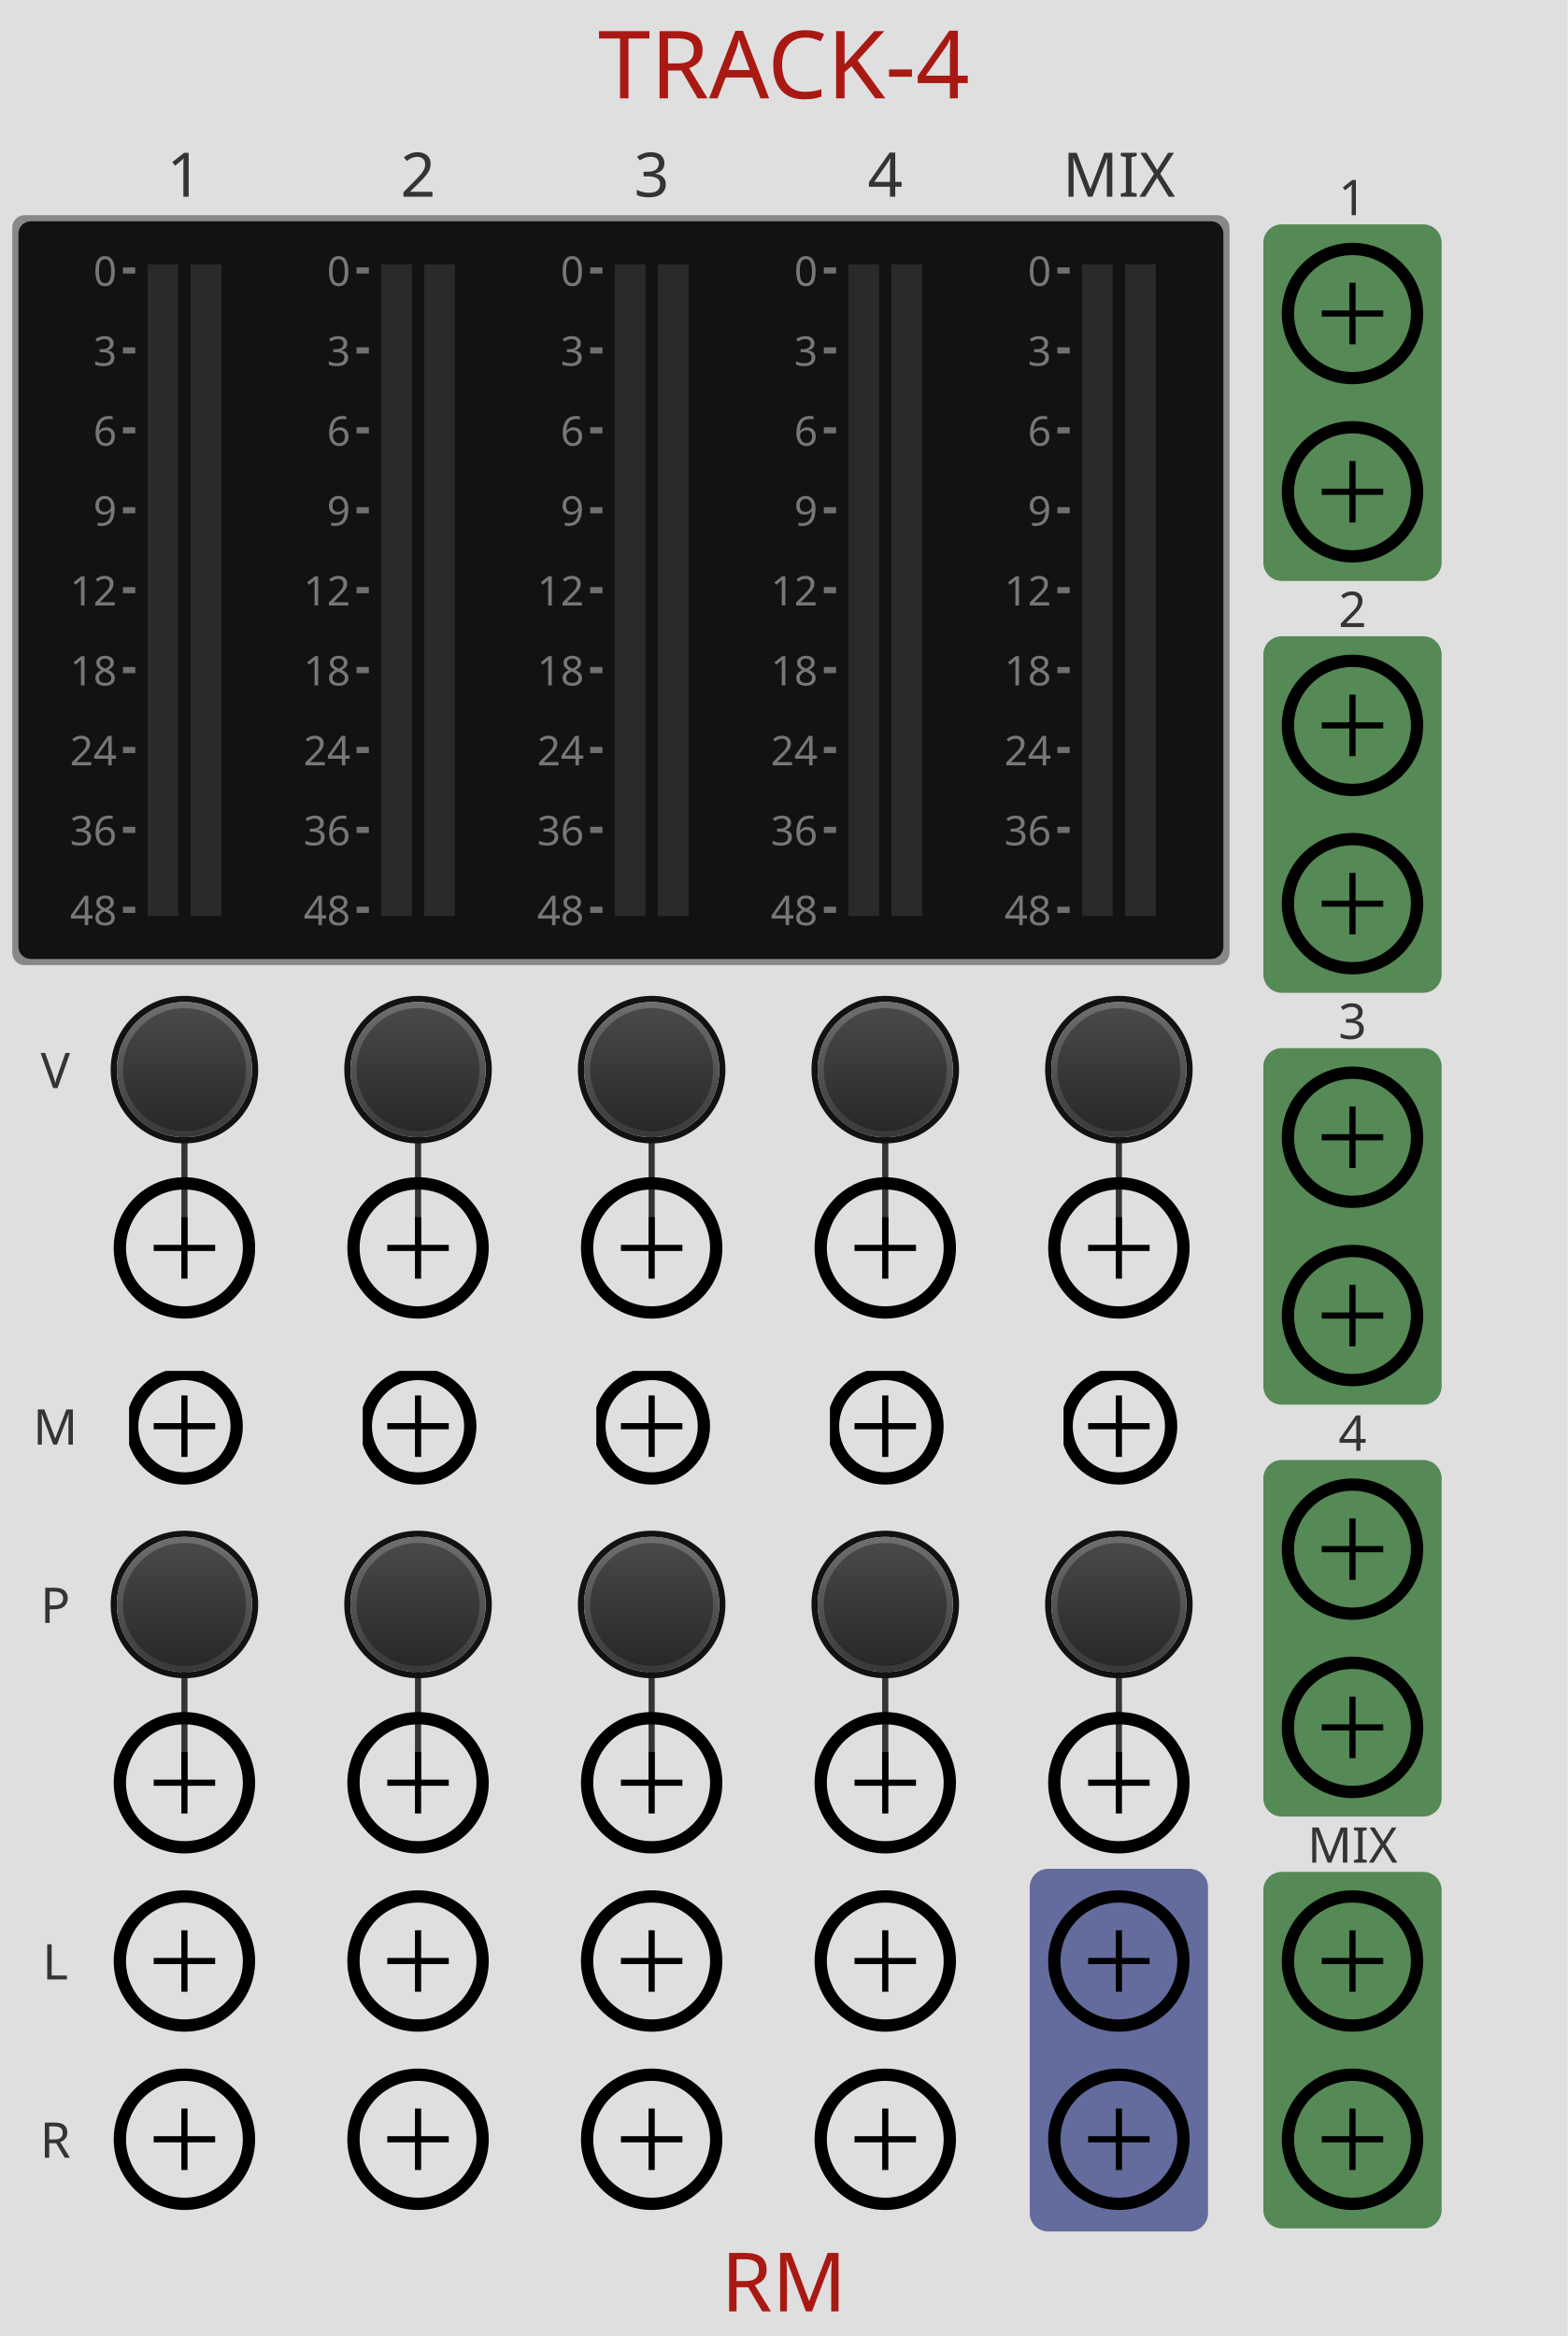
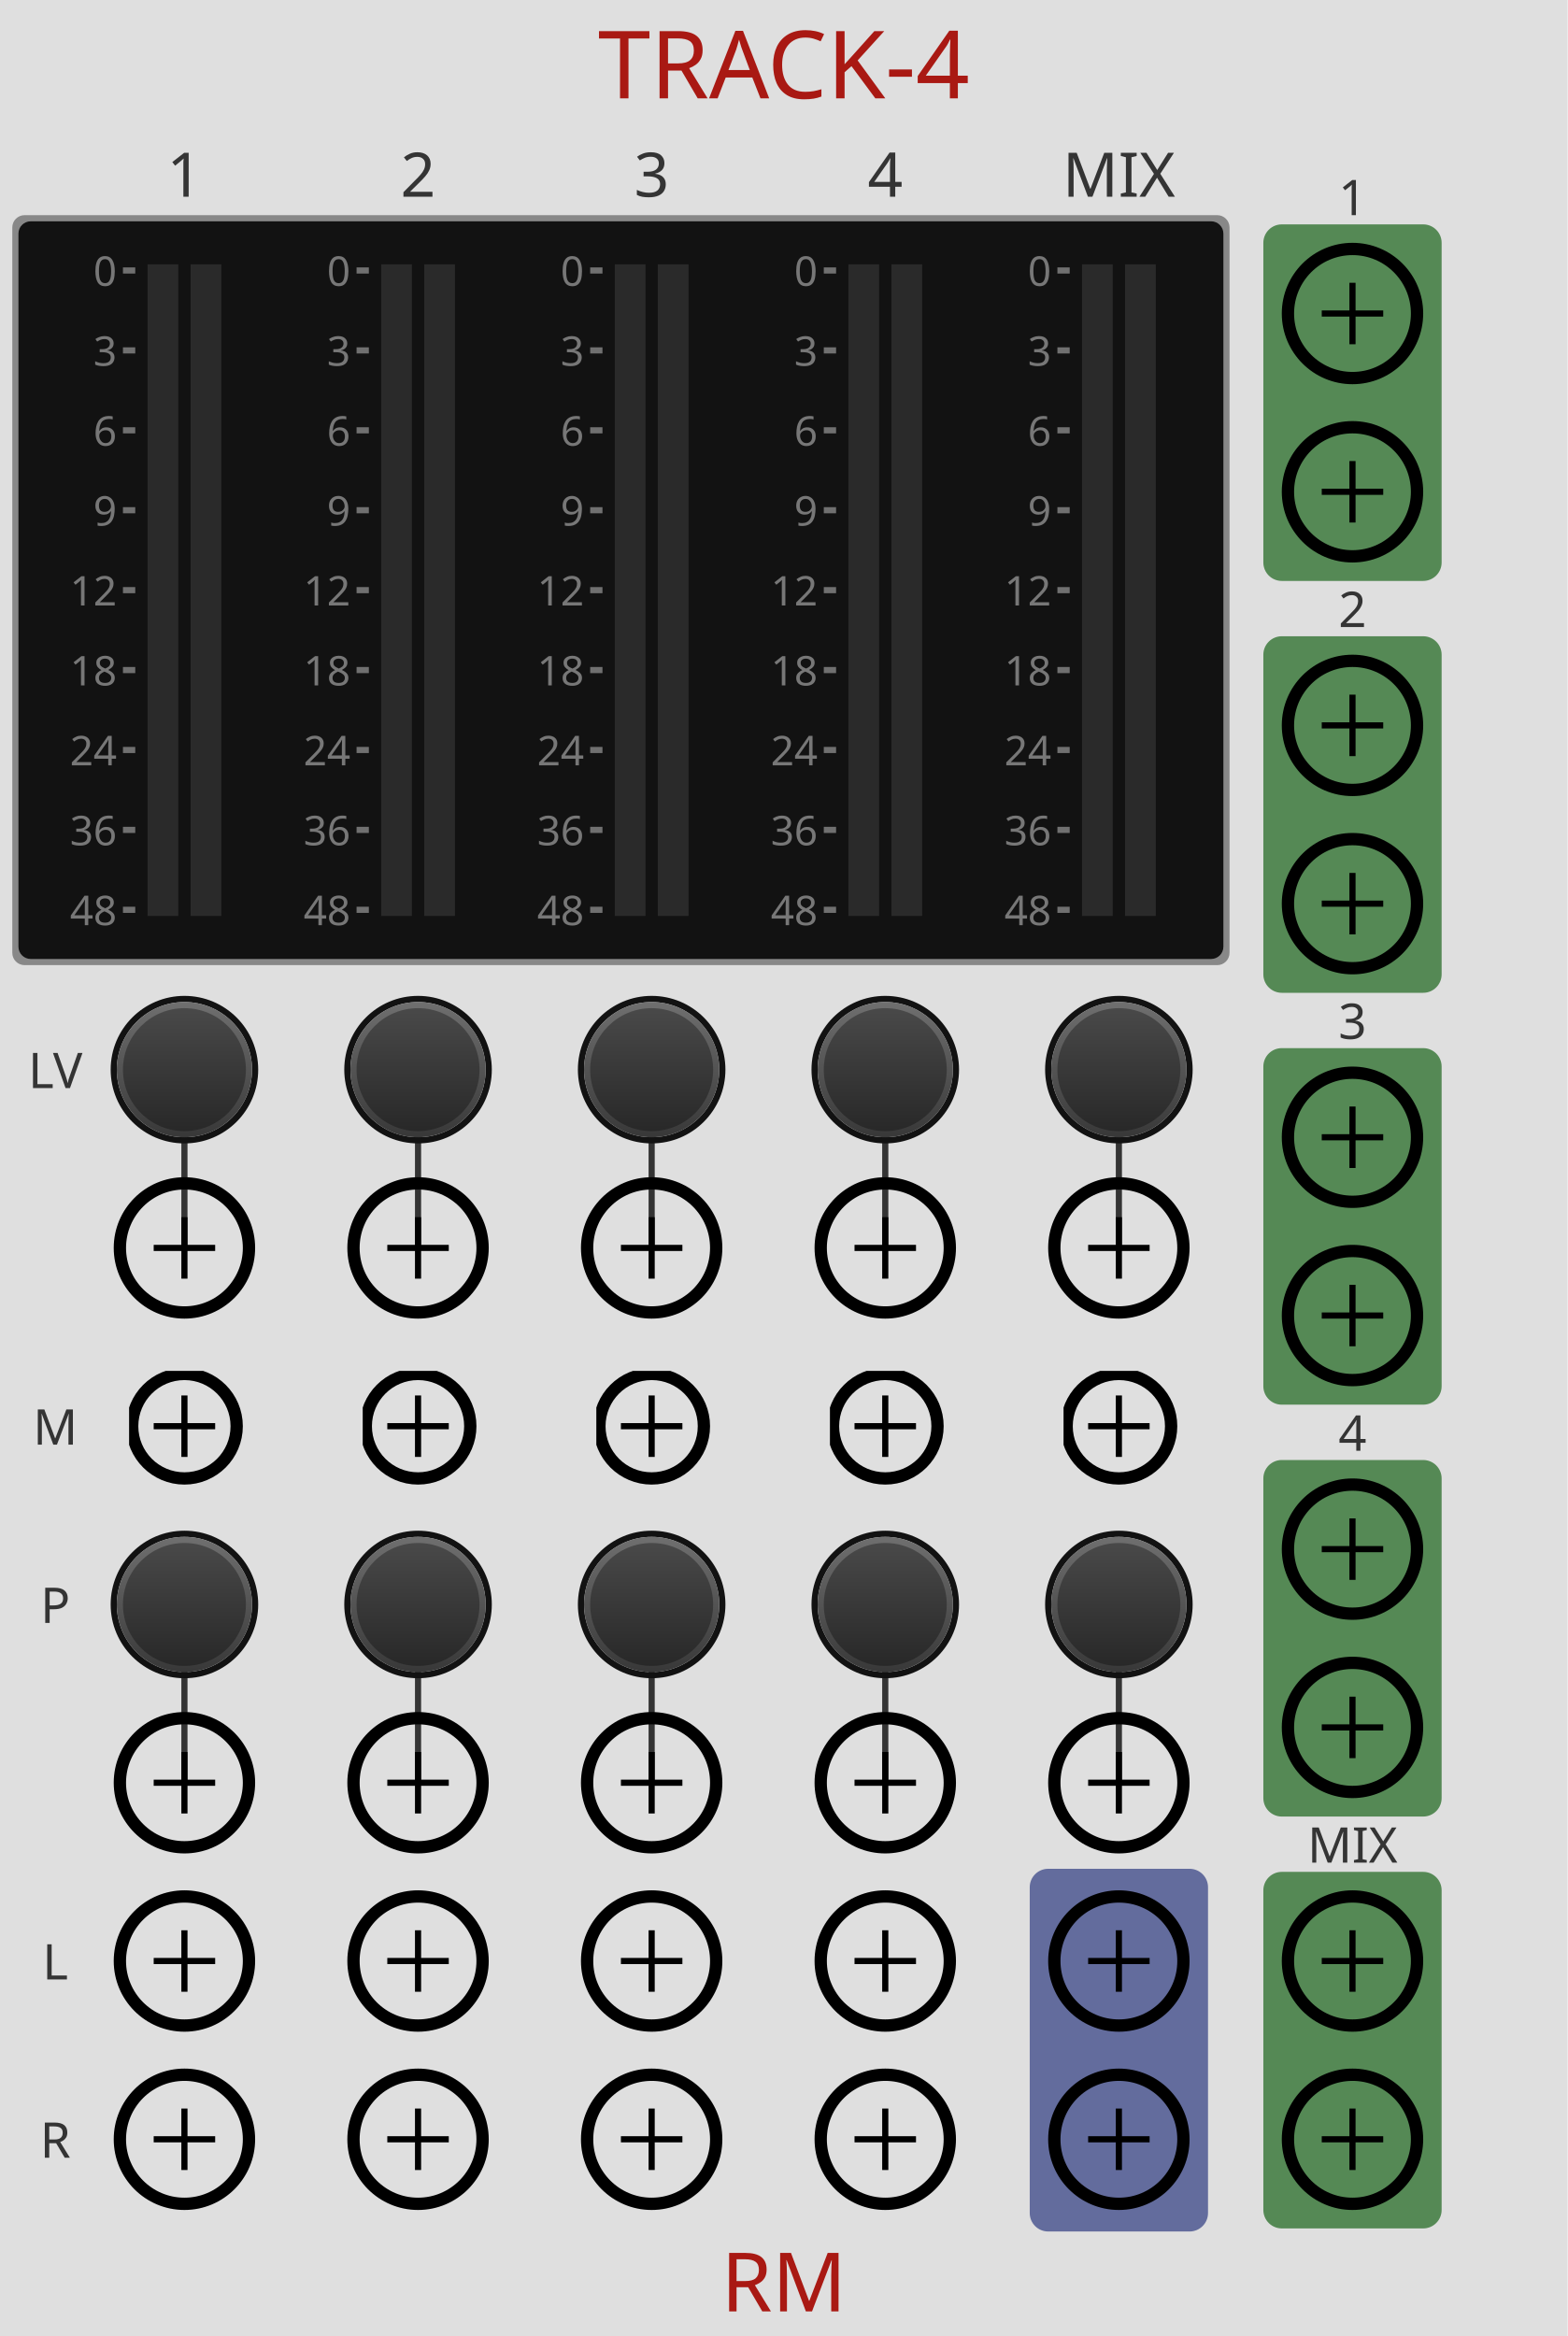
<svg xmlns="http://www.w3.org/2000/svg" xmlns:xlink="http://www.w3.org/1999/xlink" version="1.1" width="255" height="380" viewBox="0 0 255 380">
  <style>

    text.title {
      fill: #a91913;
      font-family: 'DIN Alternate';
      font-size: 11.5pt;
    }
    text.logo {
      fill: #a91913;
      font-family: 'DIN Alternate';
      font-size: 10pt;
    }
    text.big-label {
      fill: #343434;
      font-family: 'DIN Alternate';
      font-size: 7.5pt;
    }
    text.label {
      fill: #343434;
      font-family: 'DIN Alternate';
      font-size: 6pt;
    }
    text.white-label {
      fill: #dfdfdf;
      font-family: 'DIN Alternate';
      font-size: 6pt;
    }

    .background {
      fill: #dfdfdf;
    }
    .polyphonic {
      fill: #558955;
    }
    .monophonic {
      fill: #636c9d;
    }

    polyline.icon {
      stroke: #343434;
      stroke-width: 1.2;
      fill: none;
    }
    polyline.connect {
      stroke: #343434;
      stroke-width: 1;
      fill: none;
    }

    rect.lcd-bg {
      fill: #121212;
    }
    rect.lcd-bg-frame {
      fill: #888888;
    }
    rect.lcd-bg-accent {
      fill: #2a2a2a;
    }
    text.lcd-label {
      fill: #777777;
      font-family: 'Monaco';
      font-size: 5pt;
    }
    polyline.lcd-tick {
      stroke: #707070;
      stroke-width: 1;
      fill: none;
    }

    .blueprint {
      stroke: black;
      fill: none;
    }

  </style>
  <defs>
    <linearGradient id="smallKnobLight" x1="0%" y1="0%" x2="0%" y2="100%">
      <stop offset="0%" stop-color="#6f6f6f" />
      <stop offset="100%" stop-color="#383838" />
    </linearGradient>
    <linearGradient id="smallKnobDark" x1="0%" y1="0%" x2="0%" y2="100%">
      <stop offset="0%" stop-color="#494949" />
      <stop offset="100%" stop-color="#282828" />
    </linearGradient>
    <linearGradient id="bigKnobLight" x1="0%" y1="0%" x2="0%" y2="100%">
      <stop offset="0%" stop-color="#888" />
      <stop offset="100%" stop-color="#333" />
    </linearGradient>
    <linearGradient id="bigKnobDark" x1="0%" y1="0%" x2="0%" y2="100%">
      <stop offset="0%" stop-color="#5c5c5c" />
      <stop offset="100%" stop-color="#282828" />
    </linearGradient>
    <symbol id="knob18">
      <g transform="translate(9 9)">
        <circle r="8.5" stroke="#222" fill="none" />
        <circle r="8" fill="url('#smallKnobLight')" />
        <circle r="7" fill="url('#smallKnobDark')" />
      </g>
    </symbol>
    <symbol id="knob24">
      <g transform="translate(12 12)">
        <circle r="11.5" stroke="#121212" fill="none" />
        <circle r="11" fill="url('#smallKnobLight')" />
        <circle r="10" fill="url('#smallKnobDark')" />
      </g>
    </symbol>
    <symbol id="knob45">
      <g transform="translate(22.5 22.5)">
        <circle r="22" fill="url('#bigKnobDark')" />
        <circle r="20" fill="url('#bigKnobLight')" />
      </g>
    </symbol>
    <symbol id="toggleButton">
      <g transform="translate(9 9)">
        <polyline points="-5,0 5,0" stroke-width="1" class="blueprint" />
        <polyline points="0,-5 0,5" stroke-width="1" class="blueprint" />
        <circle cx="0" cy="0" r="8.5" stroke-width="2" class="blueprint" />
      </g>
    </symbol>
    <symbol id="port">
      <g transform="translate(12 12)">
        <polyline points="-5,0 5,0" stroke-width="1" class="blueprint" />
        <polyline points="0,-5 0,5" stroke-width="1" class="blueprint" />
        <circle cx="0" cy="0" r="10.5" stroke-width="2" class="blueprint" />
      </g>
    </symbol>
    <symbol id="hswitch14">
      <rect x="1" y="1" rx="2" width="20" height="12" stroke-width="2" class="blueprint" />
      <g transform="translate(12 7)">
        <polyline points="-5,0 5,0" stroke-width="1" class="blueprint" />
        <polyline points="0,-5 0,5" stroke-width="1" class="blueprint" />
      </g>
    </symbol>
    <symbol id="meter-strip">
      <g transform="translate(20 4)">
        <rect x="-6" y="-1" width="5" height="106" class="lcd-bg-accent" />
        <rect x="1" y="-1" width="5" height="106" class="lcd-bg-accent" />
        <g transform="translate(-11 2.5)">
          <text x="0" y="0" class="lcd-label" text-anchor="end">0</text>
          <text x="0" y="13" class="lcd-label" text-anchor="end">3</text>
          <text x="0" y="26" class="lcd-label" text-anchor="end">6</text>
          <text x="0" y="39" class="lcd-label" text-anchor="end">9</text>
          <text x="0" y="52" class="lcd-label" text-anchor="end">12</text>
          <text x="0" y="65" class="lcd-label" text-anchor="end">18</text>
          <text x="0" y="78" class="lcd-label" text-anchor="end">24</text>
          <text x="0" y="91" class="lcd-label" text-anchor="end">36</text>
          <text x="0" y="104" class="lcd-label" text-anchor="end">48</text>
        </g>
        <g transform="translate(-10 0)">
          <polyline points="0   0 2   0" class="lcd-tick" />
          <polyline points="0  13 2  13" class="lcd-tick" />
          <polyline points="0  26 2  26" class="lcd-tick" />
          <polyline points="0  39 2  39" class="lcd-tick" />
          <polyline points="0  52 2  52" class="lcd-tick" />
          <polyline points="0  65 2  65" class="lcd-tick" />
          <polyline points="0  78 2  78" class="lcd-tick" />
          <polyline points="0  91 2  91" class="lcd-tick" />
          <polyline points="0 104 2 104" class="lcd-tick" />
        </g>
      </g>
    </symbol>
  </defs>
  <rect class="background" width="100%" height="100%" />
  <text class="title" x="50%" y="16" text-anchor="middle">TRACK-4</text>
  <text class="logo" x="50%" y="376" text-anchor="middle">RM</text>
  <rect x="2" y="35" width="198" height="122" rx="2" class="lcd-bg-frame" />
  <rect x="3" y="36" width="196" height="120" rx="2" class="lcd-bg" />
  <g transform="translate(9 0)">
    <g transform="translate(0 174)">
-       <text x="0" y="3" class="label" text-anchor="middle">V</text>
+       <text x="0" y="3" class="label" text-anchor="middle">LV</text>
    </g>
    <g transform="translate(0 232)">
      <text x="0" y="3" class="label" text-anchor="middle">M</text>
    </g>
    <g transform="translate(0 261)">
      <text x="0" y="3" class="label" text-anchor="middle">P</text>
    </g>
    <g transform="translate(0 319)">
      <text x="0" y="3" class="label" text-anchor="middle">L</text>
    </g>
    <g transform="translate(0 348)">
      <text x="0" y="3" class="label" text-anchor="middle">R</text>
    </g>
  </g>
  <g transform="translate(30 32)">
    <text x="0" y="0" class="big-label" text-anchor="middle">1</text>
  </g>
  <g transform="translate(30 44)">
    <use xlink:href="#meter-strip" transform="translate(-20 -4)" />
  </g>
  <g transform="translate(30 174)">
    <polyline points="0 0 0 29" class="connect" />
    <use xlink:href="#knob24" transform="translate(-12 -12)" />
  </g>
  <g transform="translate(30 203)">
    <use xlink:href="#port" transform="translate(-12 -12)" />
  </g>
  <g transform="translate(30 232)">
    <use xlink:href="#toggleButton" transform="translate(-9 -9)" />
  </g>
  <g transform="translate(30 261)">
    <polyline points="0 0 0 29" class="connect" />
    <use xlink:href="#knob24" transform="translate(-12 -12)" />
  </g>
  <g transform="translate(30 290)">
    <use xlink:href="#port" transform="translate(-12 -12)" />
  </g>
  <g transform="translate(30 319)">
    <use xlink:href="#port" transform="translate(-12 -12)" />
  </g>
  <g transform="translate(30 348)">
    <use xlink:href="#port" transform="translate(-12 -12)" />
  </g>
  <g transform="translate(38 0)">
    <g transform="translate(30 32)">
      <text x="0" y="0" class="big-label" text-anchor="middle">2</text>
    </g>
    <g transform="translate(30 44)">
      <use xlink:href="#meter-strip" transform="translate(-20 -4)" />
    </g>
    <g transform="translate(30 174)">
      <polyline points="0 0 0 29" class="connect" />
      <use xlink:href="#knob24" transform="translate(-12 -12)" />
    </g>
    <g transform="translate(30 203)">
      <use xlink:href="#port" transform="translate(-12 -12)" />
    </g>
    <g transform="translate(30 232)">
      <use xlink:href="#toggleButton" transform="translate(-9 -9)" />
    </g>
    <g transform="translate(30 261)">
      <polyline points="0 0 0 29" class="connect" />
      <use xlink:href="#knob24" transform="translate(-12 -12)" />
    </g>
    <g transform="translate(30 290)">
      <use xlink:href="#port" transform="translate(-12 -12)" />
    </g>
    <g transform="translate(30 319)">
      <use xlink:href="#port" transform="translate(-12 -12)" />
    </g>
    <g transform="translate(30 348)">
      <use xlink:href="#port" transform="translate(-12 -12)" />
    </g>
  </g>
  <g transform="translate(76 0)">
    <g transform="translate(30 32)">
      <text x="0" y="0" class="big-label" text-anchor="middle">3</text>
    </g>
    <g transform="translate(30 44)">
      <use xlink:href="#meter-strip" transform="translate(-20 -4)" />
    </g>
    <g transform="translate(30 174)">
      <polyline points="0 0 0 29" class="connect" />
      <use xlink:href="#knob24" transform="translate(-12 -12)" />
    </g>
    <g transform="translate(30 203)">
      <use xlink:href="#port" transform="translate(-12 -12)" />
    </g>
    <g transform="translate(30 232)">
      <use xlink:href="#toggleButton" transform="translate(-9 -9)" />
    </g>
    <g transform="translate(30 261)">
      <polyline points="0 0 0 29" class="connect" />
      <use xlink:href="#knob24" transform="translate(-12 -12)" />
    </g>
    <g transform="translate(30 290)">
      <use xlink:href="#port" transform="translate(-12 -12)" />
    </g>
    <g transform="translate(30 319)">
      <use xlink:href="#port" transform="translate(-12 -12)" />
    </g>
    <g transform="translate(30 348)">
      <use xlink:href="#port" transform="translate(-12 -12)" />
    </g>
  </g>
  <g transform="translate(114 0)">
    <g transform="translate(30 32)">
      <text x="0" y="0" class="big-label" text-anchor="middle">4</text>
    </g>
    <g transform="translate(30 44)">
      <use xlink:href="#meter-strip" transform="translate(-20 -4)" />
    </g>
    <g transform="translate(30 174)">
      <polyline points="0 0 0 29" class="connect" />
      <use xlink:href="#knob24" transform="translate(-12 -12)" />
    </g>
    <g transform="translate(30 203)">
      <use xlink:href="#port" transform="translate(-12 -12)" />
    </g>
    <g transform="translate(30 232)">
      <use xlink:href="#toggleButton" transform="translate(-9 -9)" />
    </g>
    <g transform="translate(30 261)">
      <polyline points="0 0 0 29" class="connect" />
      <use xlink:href="#knob24" transform="translate(-12 -12)" />
    </g>
    <g transform="translate(30 290)">
      <use xlink:href="#port" transform="translate(-12 -12)" />
    </g>
    <g transform="translate(30 319)">
      <use xlink:href="#port" transform="translate(-12 -12)" />
    </g>
    <g transform="translate(30 348)">
      <use xlink:href="#port" transform="translate(-12 -12)" />
    </g>
  </g>
  <g transform="translate(152 0)">
    <g transform="translate(30 32)">
      <text x="0" y="0" class="big-label" text-anchor="middle">MIX</text>
    </g>
    <g transform="translate(30 44)">
      <use xlink:href="#meter-strip" transform="translate(-20 -4)" />
    </g>
    <g transform="translate(30 174)">
      <polyline points="0 0 0 29" class="connect" />
      <use xlink:href="#knob24" transform="translate(-12 -12)" />
    </g>
    <g transform="translate(30 203)">
      <use xlink:href="#port" transform="translate(-12 -12)" />
    </g>
    <g transform="translate(30 232)">
      <use xlink:href="#toggleButton" transform="translate(-9 -9)" />
    </g>
    <g transform="translate(30 261)">
      <polyline points="0 0 0 29" class="connect" />
      <use xlink:href="#knob24" transform="translate(-12 -12)" />
    </g>
    <g transform="translate(30 290)">
      <use xlink:href="#port" transform="translate(-12 -12)" />
    </g>
    <g transform="translate(30 319)">
      <rect x="-14.5" y="-15" width="29" height="59" rx="3" class="monophonic" />
      <use xlink:href="#port" transform="translate(-12 -12)" />
    </g>
    <g transform="translate(30 348)">
      <use xlink:href="#port" transform="translate(-12 -12)" />
    </g>
  </g>
  <g transform="translate(0 51)">
    <g transform="translate(220 0)">
      <rect x="-14.5" y="-14.5" width="29" height="58" rx="3" class="polyphonic" />
      <text x="0" y="-16" class="label" text-anchor="middle">1</text>
      <use xlink:href="#port" transform="translate(-12 -12)" />
    </g>
    <g transform="translate(220 29)">
      <use xlink:href="#port" transform="translate(-12 -12)" />
    </g>
  </g>
  <g transform="translate(0 118)">
    <g transform="translate(220 0)">
      <rect x="-14.5" y="-14.5" width="29" height="58" rx="3" class="polyphonic" />
      <text x="0" y="-16" class="label" text-anchor="middle">2</text>
      <use xlink:href="#port" transform="translate(-12 -12)" />
    </g>
    <g transform="translate(220 29)">
      <use xlink:href="#port" transform="translate(-12 -12)" />
    </g>
  </g>
  <g transform="translate(0 185)">
    <g transform="translate(220 0)">
      <rect x="-14.5" y="-14.5" width="29" height="58" rx="3" class="polyphonic" />
      <text x="0" y="-16" class="label" text-anchor="middle">3</text>
      <use xlink:href="#port" transform="translate(-12 -12)" />
    </g>
    <g transform="translate(220 29)">
      <use xlink:href="#port" transform="translate(-12 -12)" />
    </g>
  </g>
  <g transform="translate(0 252)">
    <g transform="translate(220 0)">
      <rect x="-14.5" y="-14.5" width="29" height="58" rx="3" class="polyphonic" />
      <text x="0" y="-16" class="label" text-anchor="middle">4</text>
      <use xlink:href="#port" transform="translate(-12 -12)" />
    </g>
    <g transform="translate(220 29)">
      <use xlink:href="#port" transform="translate(-12 -12)" />
    </g>
  </g>
  <g transform="translate(0 319)">
    <g transform="translate(220 0)">
      <rect x="-14.5" y="-14.5" width="29" height="58" rx="3" class="polyphonic" />
      <text x="0" y="-16" class="label" text-anchor="middle">MIX</text>
      <use xlink:href="#port" transform="translate(-12 -12)" />
    </g>
    <g transform="translate(220 29)">
      <use xlink:href="#port" transform="translate(-12 -12)" />
    </g>
  </g>
</svg>
